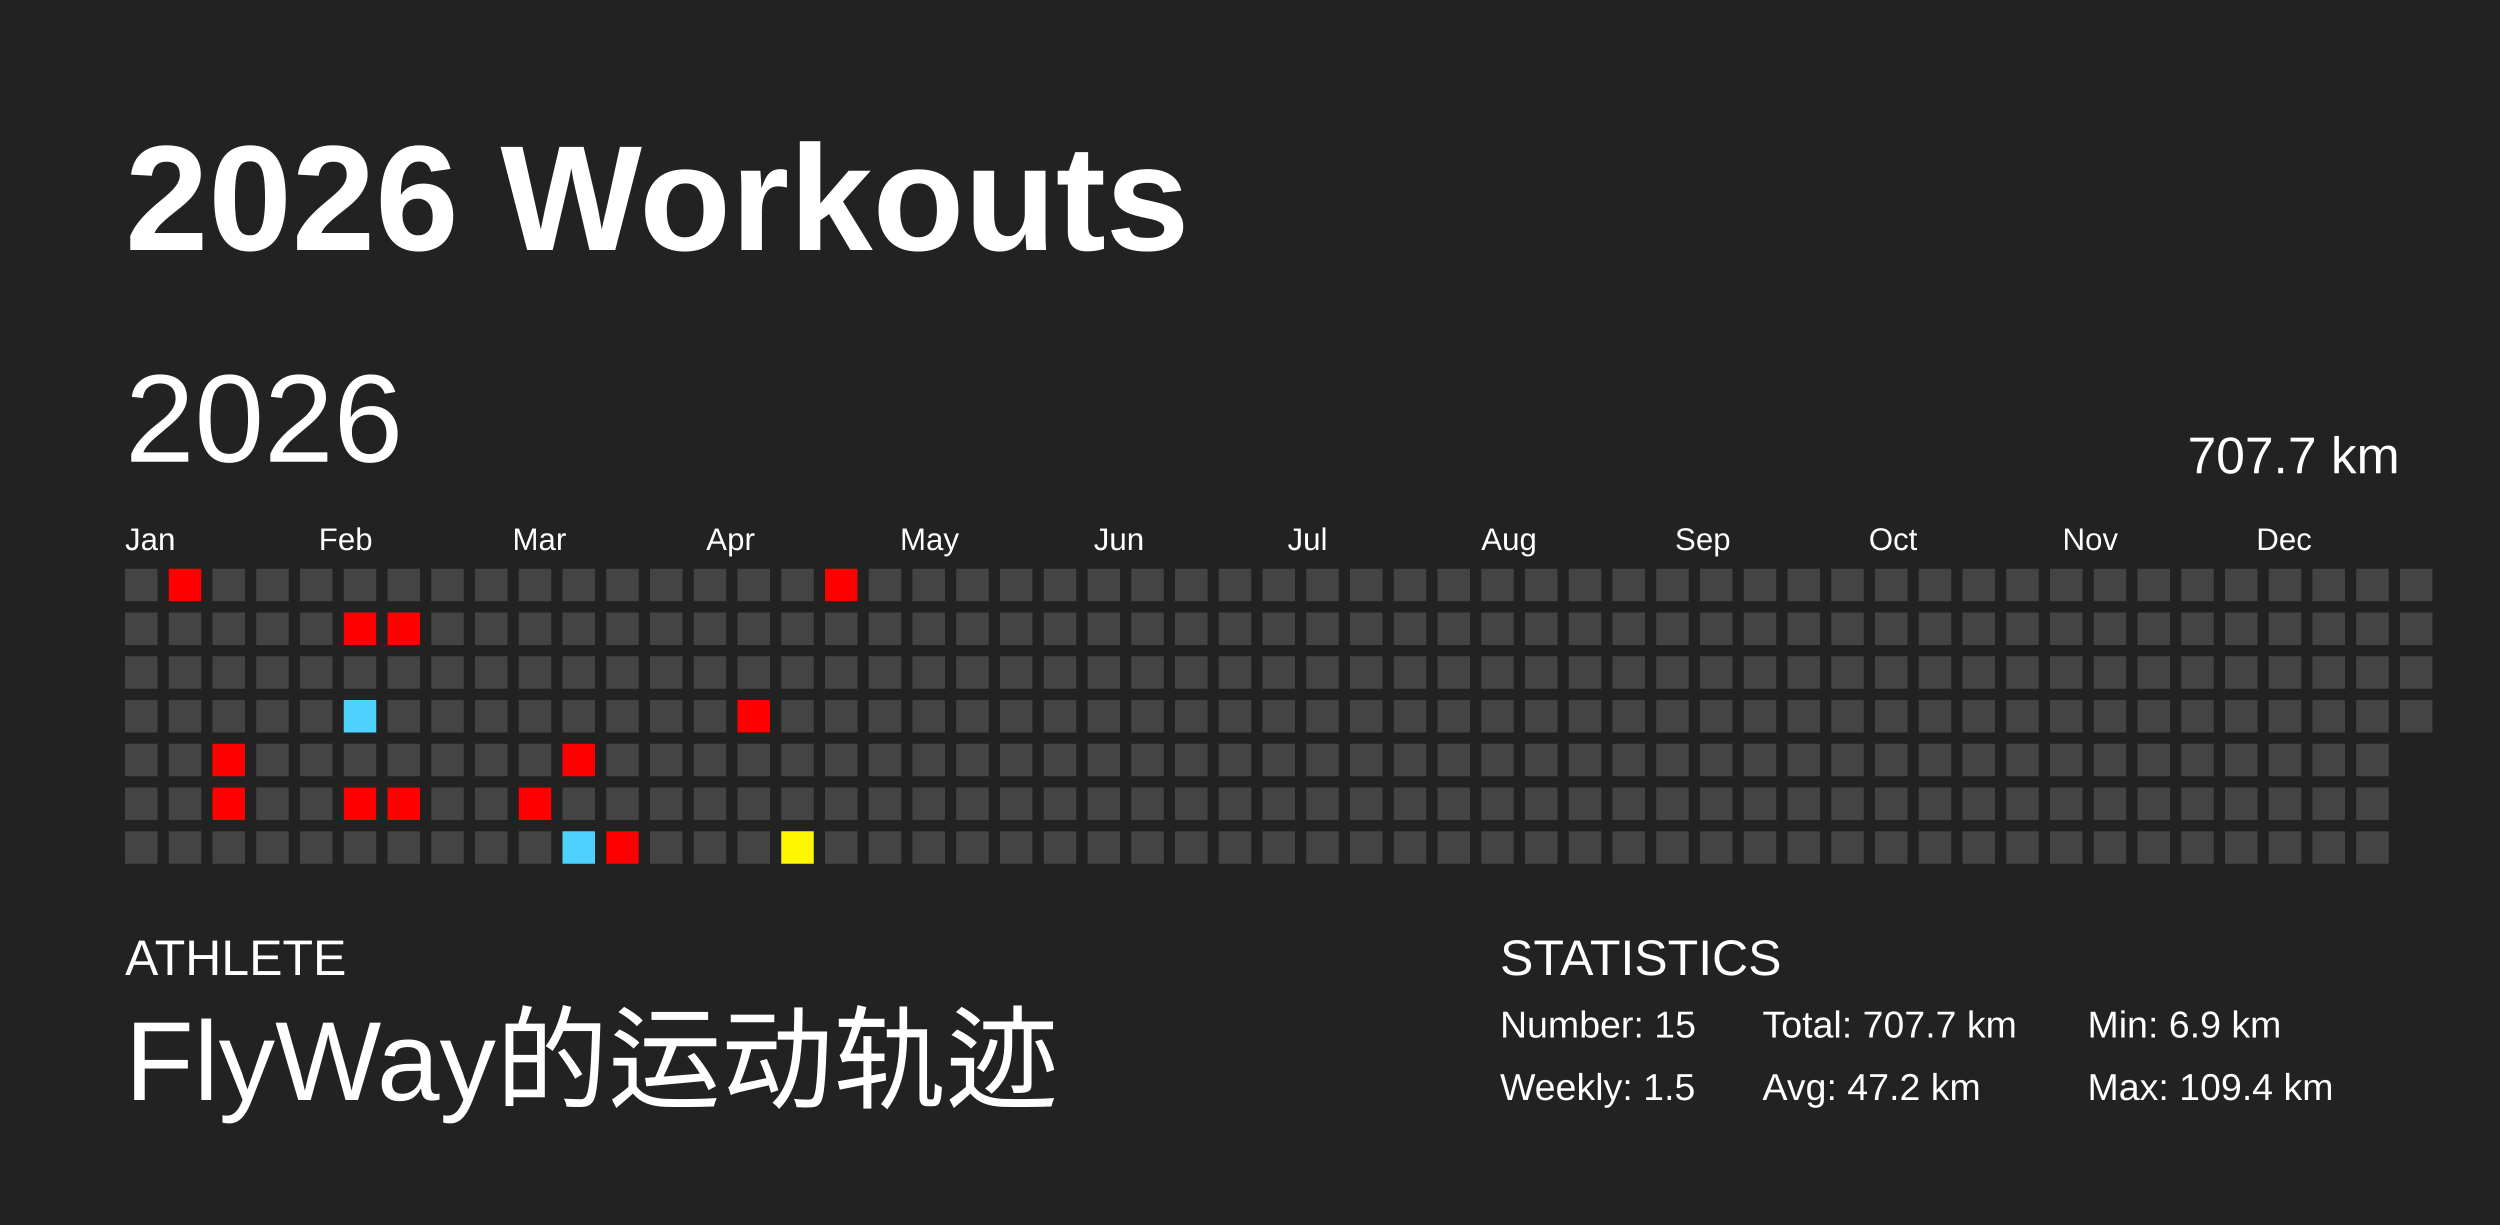
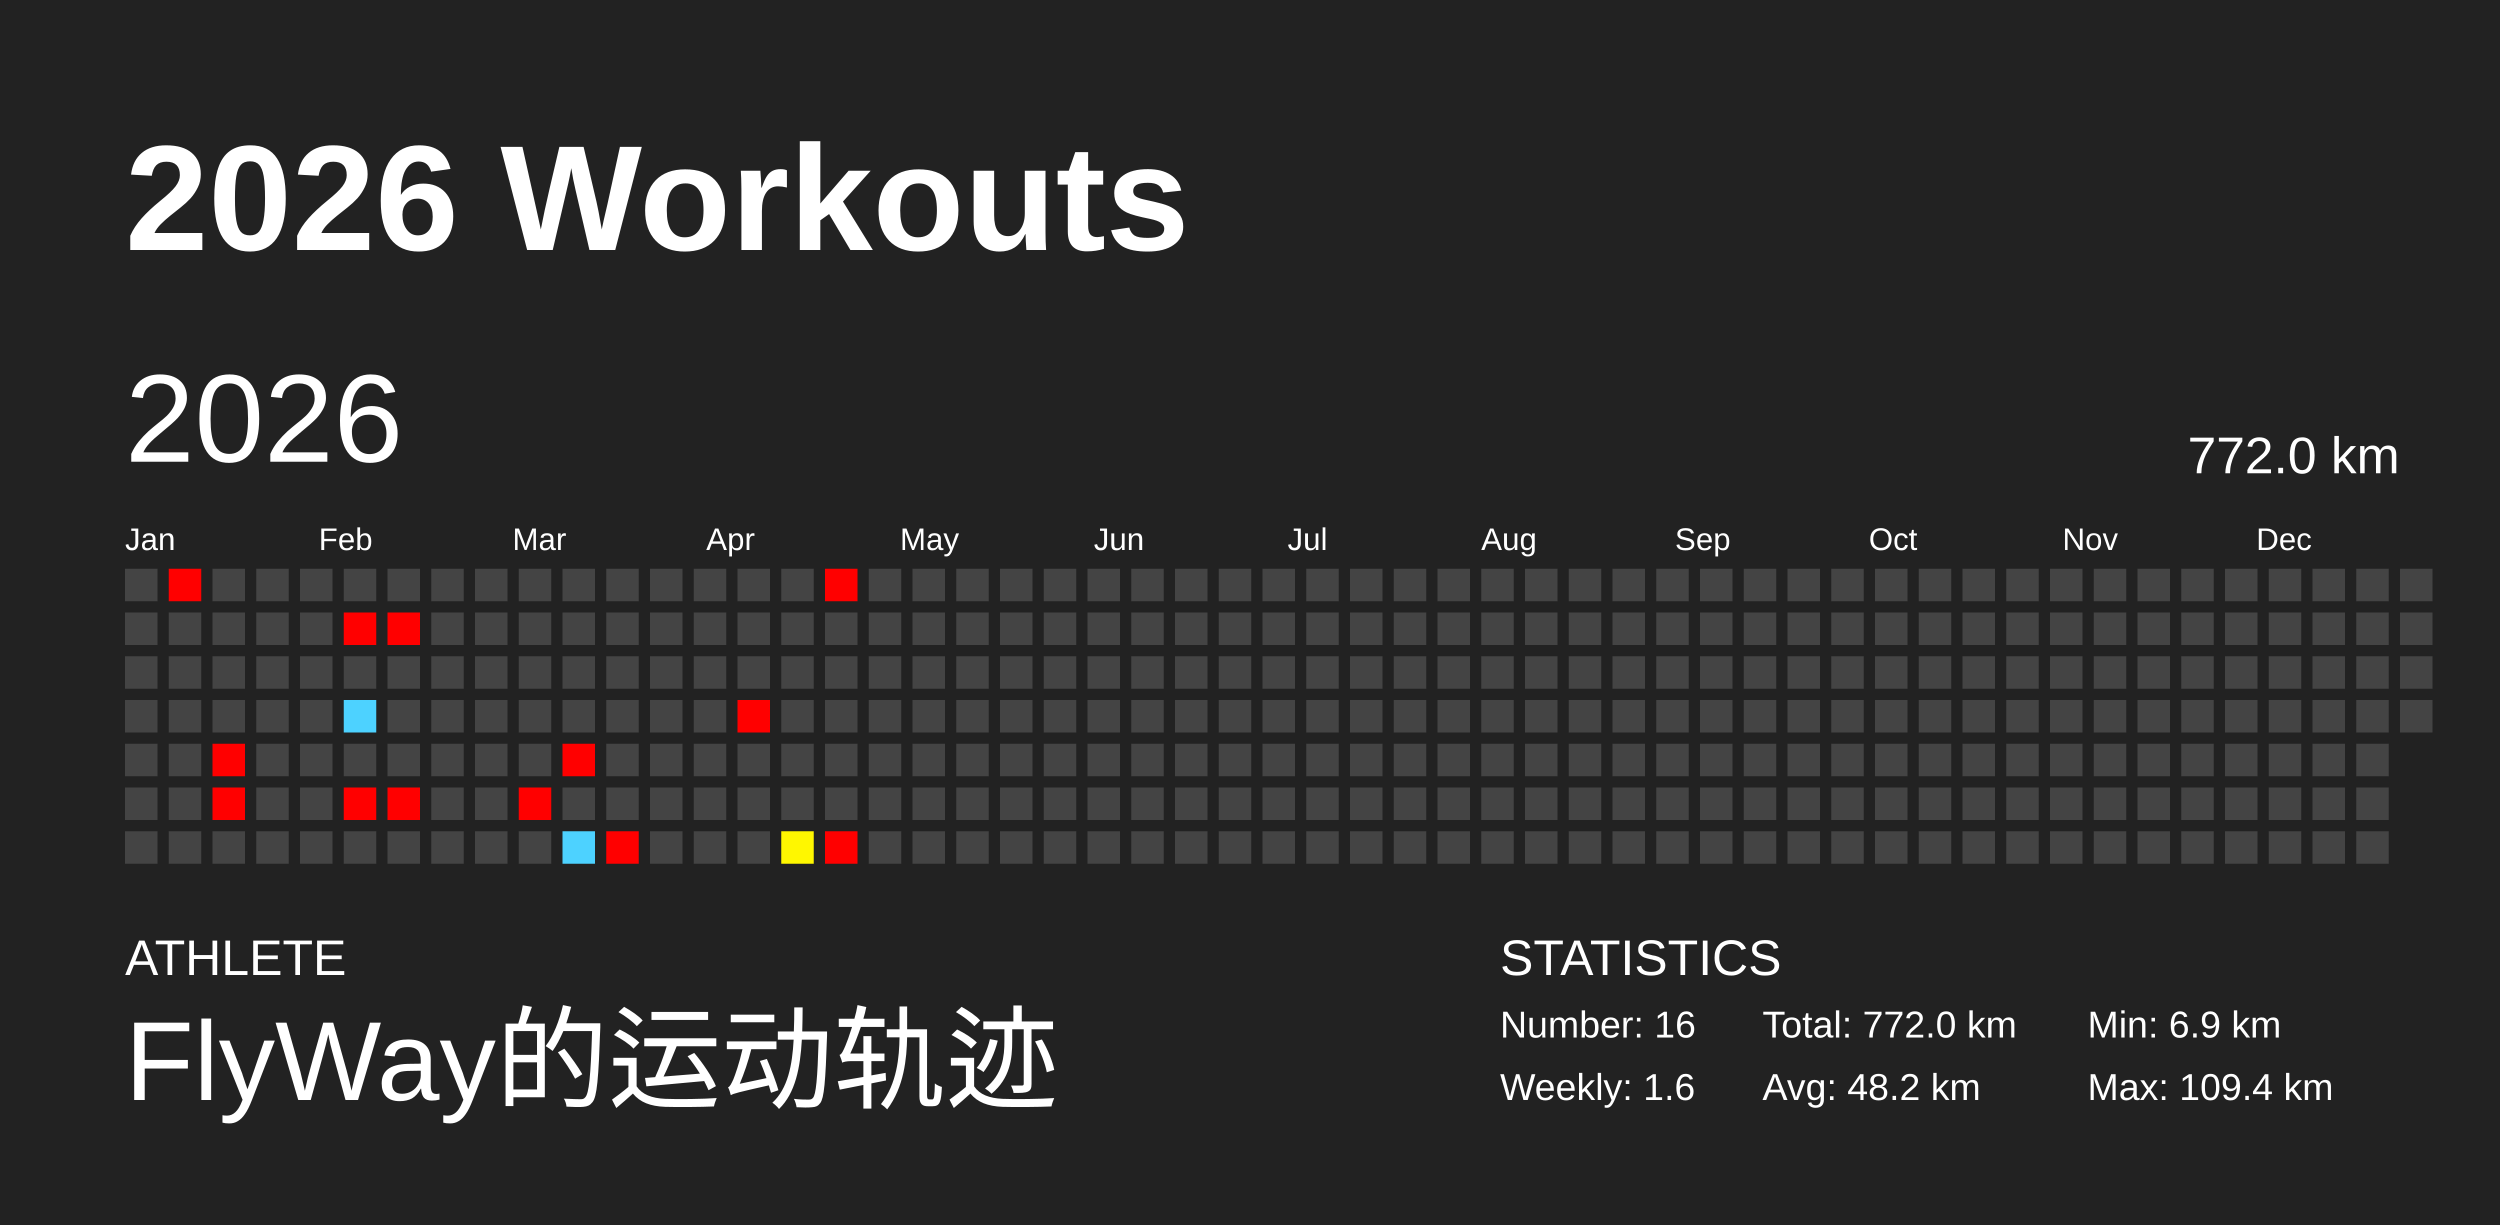
<svg xmlns="http://www.w3.org/2000/svg" baseProfile="full" height="98mm" version="1.1" viewBox="0,0,200,98" width="200mm">
  <defs />
  <rect fill="#222222" height="98" width="200" x="0" y="0" />
  <text fill="#FFFFFF" style="font-size:12px; font-family:Arial; font-weight:bold;" x="10" y="20">2026 Workouts</text>
  <text fill="#FFFFFF" style="font-size:4px; font-family:Arial" x="10" y="78">ATHLETE</text>
  <text fill="#FFFFFF" style="font-size:9px; font-family:Arial" x="10" y="88">FlyWay的运动轨迹</text>
  <text fill="#FFFFFF" style="font-size:4px; font-family:Arial" x="120" y="78">STATISTICS</text>
-   <text fill="#FFFFFF" style="font-size:3px; font-family:Arial" x="120" y="83">Number: 15</text>
-   <text fill="#FFFFFF" style="font-size:3px; font-family:Arial" x="120" y="88">Weekly: 1.5</text>
-   <text fill="#FFFFFF" style="font-size:3px; font-family:Arial" x="141" y="83">Total: 707.7 km</text>
-   <text fill="#FFFFFF" style="font-size:3px; font-family:Arial" x="141" y="88">Avg: 47.2 km</text>
+   <text fill="#FFFFFF" style="font-size:3px; font-family:Arial" x="120" y="83">Number: 16</text>
+   <text fill="#FFFFFF" style="font-size:3px; font-family:Arial" x="120" y="88">Weekly: 1.6</text>
+   <text fill="#FFFFFF" style="font-size:3px; font-family:Arial" x="141" y="83">Total: 772.0 km</text>
+   <text fill="#FFFFFF" style="font-size:3px; font-family:Arial" x="141" y="88">Avg: 48.2 km</text>
  <text fill="#FFFFFF" style="font-size:3px; font-family:Arial" x="167" y="83">Min: 6.9 km</text>
  <text fill="#FFFFFF" style="font-size:3px; font-family:Arial" x="167" y="88">Max: 109.4 km</text>
  <text dominant-baseline="hanging" fill="#FFFFFF" style="font-size:10.0px; font-family:Arial;" x="10" y="30">2026</text>
-   <text dominant-baseline="hanging" fill="#FFFFFF" style="font-size:4.125px; font-family:Arial;" x="175" y="35">707.7 km</text>
+   <text dominant-baseline="hanging" fill="#FFFFFF" style="font-size:4.125px; font-family:Arial;" x="175" y="35">772.0 km</text>
  <text fill="#FFFFFF" style="font-size:2.5px; font-family:Arial" x="10.0" y="44">Jan</text>
  <text fill="#FFFFFF" style="font-size:2.5px; font-family:Arial" x="25.5" y="44">Feb</text>
  <text fill="#FFFFFF" style="font-size:2.5px; font-family:Arial" x="41.0" y="44">Mar</text>
  <text fill="#FFFFFF" style="font-size:2.5px; font-family:Arial" x="56.5" y="44">Apr</text>
  <text fill="#FFFFFF" style="font-size:2.5px; font-family:Arial" x="72.0" y="44">May</text>
  <text fill="#FFFFFF" style="font-size:2.5px; font-family:Arial" x="87.5" y="44">Jun</text>
  <text fill="#FFFFFF" style="font-size:2.5px; font-family:Arial" x="103.0" y="44">Jul</text>
  <text fill="#FFFFFF" style="font-size:2.5px; font-family:Arial" x="118.5" y="44">Aug</text>
  <text fill="#FFFFFF" style="font-size:2.5px; font-family:Arial" x="134.0" y="44">Sep</text>
  <text fill="#FFFFFF" style="font-size:2.5px; font-family:Arial" x="149.5" y="44">Oct</text>
  <text fill="#FFFFFF" style="font-size:2.5px; font-family:Arial" x="165.0" y="44">Nov</text>
  <text fill="#FFFFFF" style="font-size:2.5px; font-family:Arial" x="180.5" y="44">Dec</text>
  <rect fill="#444444" height="2.6" width="2.6" x="10.0" y="45.5" />
  <rect fill="#444444" height="2.6" width="2.6" x="10.0" y="49.0" />
  <rect fill="#444444" height="2.6" width="2.6" x="10.0" y="52.5" />
  <rect fill="#444444" height="2.6" width="2.6" x="10.0" y="56.0" />
  <rect fill="#444444" height="2.6" width="2.6" x="10.0" y="59.5" />
  <rect fill="#444444" height="2.6" width="2.6" x="10.0" y="63.0" />
  <rect fill="#444444" height="2.6" width="2.6" x="10.0" y="66.5" />
  <rect fill="red" height="2.6" width="2.6" x="13.5" y="45.5" />
  <rect fill="#444444" height="2.6" width="2.6" x="13.5" y="49.0" />
  <rect fill="#444444" height="2.6" width="2.6" x="13.5" y="52.5" />
  <rect fill="#444444" height="2.6" width="2.6" x="13.5" y="56.0" />
  <rect fill="#444444" height="2.6" width="2.6" x="13.5" y="59.5" />
  <rect fill="#444444" height="2.6" width="2.6" x="13.5" y="63.0" />
  <rect fill="#444444" height="2.6" width="2.6" x="13.5" y="66.5" />
  <rect fill="#444444" height="2.6" width="2.6" x="17.0" y="45.5" />
  <rect fill="#444444" height="2.6" width="2.6" x="17.0" y="49.0" />
  <rect fill="#444444" height="2.6" width="2.6" x="17.0" y="52.5" />
  <rect fill="#444444" height="2.6" width="2.6" x="17.0" y="56.0" />
  <rect fill="red" height="2.6" width="2.6" x="17.0" y="59.5" />
  <rect fill="red" height="2.6" width="2.6" x="17.0" y="63.0" />
  <rect fill="#444444" height="2.6" width="2.6" x="17.0" y="66.5" />
  <rect fill="#444444" height="2.6" width="2.6" x="20.5" y="45.5" />
  <rect fill="#444444" height="2.6" width="2.6" x="20.5" y="49.0" />
  <rect fill="#444444" height="2.6" width="2.6" x="20.5" y="52.5" />
  <rect fill="#444444" height="2.6" width="2.6" x="20.5" y="56.0" />
  <rect fill="#444444" height="2.6" width="2.6" x="20.5" y="59.5" />
  <rect fill="#444444" height="2.6" width="2.6" x="20.5" y="63.0" />
  <rect fill="#444444" height="2.6" width="2.6" x="20.5" y="66.5" />
  <rect fill="#444444" height="2.6" width="2.6" x="24.0" y="45.5" />
  <rect fill="#444444" height="2.6" width="2.6" x="24.0" y="49.0" />
  <rect fill="#444444" height="2.6" width="2.6" x="24.0" y="52.5" />
  <rect fill="#444444" height="2.6" width="2.6" x="24.0" y="56.0" />
  <rect fill="#444444" height="2.6" width="2.6" x="24.0" y="59.5" />
  <rect fill="#444444" height="2.6" width="2.6" x="24.0" y="63.0" />
  <rect fill="#444444" height="2.6" width="2.6" x="24.0" y="66.5" />
  <rect fill="#444444" height="2.6" width="2.6" x="27.5" y="45.5" />
  <rect fill="red" height="2.6" width="2.6" x="27.5" y="49.0" />
  <rect fill="#444444" height="2.6" width="2.6" x="27.5" y="52.5" />
  <rect fill="#4dd2ff" height="2.6" width="2.6" x="27.5" y="56.0" />
  <rect fill="#444444" height="2.6" width="2.6" x="27.5" y="59.5" />
  <rect fill="red" height="2.6" width="2.6" x="27.5" y="63.0" />
  <rect fill="#444444" height="2.6" width="2.6" x="27.5" y="66.5" />
  <rect fill="#444444" height="2.6" width="2.6" x="31.0" y="45.5" />
  <rect fill="red" height="2.6" width="2.6" x="31.0" y="49.0" />
  <rect fill="#444444" height="2.6" width="2.6" x="31.0" y="52.5" />
  <rect fill="#444444" height="2.6" width="2.6" x="31.0" y="56.0" />
  <rect fill="#444444" height="2.6" width="2.6" x="31.0" y="59.5" />
  <rect fill="red" height="2.6" width="2.6" x="31.0" y="63.0" />
  <rect fill="#444444" height="2.6" width="2.6" x="31.0" y="66.5" />
  <rect fill="#444444" height="2.6" width="2.6" x="34.5" y="45.5" />
  <rect fill="#444444" height="2.6" width="2.6" x="34.5" y="49.0" />
  <rect fill="#444444" height="2.6" width="2.6" x="34.5" y="52.5" />
  <rect fill="#444444" height="2.6" width="2.6" x="34.5" y="56.0" />
  <rect fill="#444444" height="2.6" width="2.6" x="34.5" y="59.5" />
  <rect fill="#444444" height="2.6" width="2.6" x="34.5" y="63.0" />
  <rect fill="#444444" height="2.6" width="2.6" x="34.5" y="66.5" />
  <rect fill="#444444" height="2.6" width="2.6" x="38.0" y="45.5" />
  <rect fill="#444444" height="2.6" width="2.6" x="38.0" y="49.0" />
  <rect fill="#444444" height="2.6" width="2.6" x="38.0" y="52.5" />
  <rect fill="#444444" height="2.6" width="2.6" x="38.0" y="56.0" />
  <rect fill="#444444" height="2.6" width="2.6" x="38.0" y="59.5" />
  <rect fill="#444444" height="2.6" width="2.6" x="38.0" y="63.0" />
  <rect fill="#444444" height="2.6" width="2.6" x="38.0" y="66.5" />
  <rect fill="#444444" height="2.6" width="2.6" x="41.5" y="45.5" />
  <rect fill="#444444" height="2.6" width="2.6" x="41.5" y="49.0" />
  <rect fill="#444444" height="2.6" width="2.6" x="41.5" y="52.5" />
  <rect fill="#444444" height="2.6" width="2.6" x="41.5" y="56.0" />
  <rect fill="#444444" height="2.6" width="2.6" x="41.5" y="59.5" />
  <rect fill="red" height="2.6" width="2.6" x="41.5" y="63.0" />
  <rect fill="#444444" height="2.6" width="2.6" x="41.5" y="66.5" />
  <rect fill="#444444" height="2.6" width="2.6" x="45.0" y="45.5" />
  <rect fill="#444444" height="2.6" width="2.6" x="45.0" y="49.0" />
  <rect fill="#444444" height="2.6" width="2.6" x="45.0" y="52.5" />
  <rect fill="#444444" height="2.6" width="2.6" x="45.0" y="56.0" />
  <rect fill="red" height="2.6" width="2.6" x="45.0" y="59.5" />
  <rect fill="#444444" height="2.6" width="2.6" x="45.0" y="63.0" />
  <rect fill="#4dd2ff" height="2.6" width="2.6" x="45.0" y="66.5" />
  <rect fill="#444444" height="2.6" width="2.6" x="48.5" y="45.5" />
  <rect fill="#444444" height="2.6" width="2.6" x="48.5" y="49.0" />
  <rect fill="#444444" height="2.6" width="2.6" x="48.5" y="52.5" />
  <rect fill="#444444" height="2.6" width="2.6" x="48.5" y="56.0" />
  <rect fill="#444444" height="2.6" width="2.6" x="48.5" y="59.5" />
  <rect fill="#444444" height="2.6" width="2.6" x="48.5" y="63.0" />
  <rect fill="red" height="2.6" width="2.6" x="48.5" y="66.5" />
  <rect fill="#444444" height="2.6" width="2.6" x="52.0" y="45.5" />
  <rect fill="#444444" height="2.6" width="2.6" x="52.0" y="49.0" />
  <rect fill="#444444" height="2.6" width="2.6" x="52.0" y="52.5" />
  <rect fill="#444444" height="2.6" width="2.6" x="52.0" y="56.0" />
  <rect fill="#444444" height="2.6" width="2.6" x="52.0" y="59.5" />
  <rect fill="#444444" height="2.6" width="2.6" x="52.0" y="63.0" />
  <rect fill="#444444" height="2.6" width="2.6" x="52.0" y="66.5" />
  <rect fill="#444444" height="2.6" width="2.6" x="55.5" y="45.5" />
  <rect fill="#444444" height="2.6" width="2.6" x="55.5" y="49.0" />
  <rect fill="#444444" height="2.6" width="2.6" x="55.5" y="52.5" />
  <rect fill="#444444" height="2.6" width="2.6" x="55.5" y="56.0" />
  <rect fill="#444444" height="2.6" width="2.6" x="55.5" y="59.5" />
  <rect fill="#444444" height="2.6" width="2.6" x="55.5" y="63.0" />
  <rect fill="#444444" height="2.6" width="2.6" x="55.5" y="66.5" />
  <rect fill="#444444" height="2.6" width="2.6" x="59.0" y="45.5" />
  <rect fill="#444444" height="2.6" width="2.6" x="59.0" y="49.0" />
  <rect fill="#444444" height="2.6" width="2.6" x="59.0" y="52.5" />
  <rect fill="red" height="2.6" width="2.6" x="59.0" y="56.0" />
  <rect fill="#444444" height="2.6" width="2.6" x="59.0" y="59.5" />
  <rect fill="#444444" height="2.6" width="2.6" x="59.0" y="63.0" />
  <rect fill="#444444" height="2.6" width="2.6" x="59.0" y="66.5" />
  <rect fill="#444444" height="2.6" width="2.6" x="62.5" y="45.5" />
  <rect fill="#444444" height="2.6" width="2.6" x="62.5" y="49.0" />
  <rect fill="#444444" height="2.6" width="2.6" x="62.5" y="52.5" />
  <rect fill="#444444" height="2.6" width="2.6" x="62.5" y="56.0" />
  <rect fill="#444444" height="2.6" width="2.6" x="62.5" y="59.5" />
  <rect fill="#444444" height="2.6" width="2.6" x="62.5" y="63.0" />
  <rect fill="#fff700" height="2.6" width="2.6" x="62.5" y="66.5" />
  <rect fill="red" height="2.6" width="2.6" x="66.0" y="45.5" />
  <rect fill="#444444" height="2.6" width="2.6" x="66.0" y="49.0" />
  <rect fill="#444444" height="2.6" width="2.6" x="66.0" y="52.5" />
  <rect fill="#444444" height="2.6" width="2.6" x="66.0" y="56.0" />
  <rect fill="#444444" height="2.6" width="2.6" x="66.0" y="59.5" />
  <rect fill="#444444" height="2.6" width="2.6" x="66.0" y="63.0" />
-   <rect fill="#444444" height="2.6" width="2.6" x="66.0" y="66.5" />
+   <rect fill="red" height="2.6" width="2.6" x="66.0" y="66.5" />
  <rect fill="#444444" height="2.6" width="2.6" x="69.5" y="45.5" />
  <rect fill="#444444" height="2.6" width="2.6" x="69.5" y="49.0" />
  <rect fill="#444444" height="2.6" width="2.6" x="69.5" y="52.5" />
  <rect fill="#444444" height="2.6" width="2.6" x="69.5" y="56.0" />
  <rect fill="#444444" height="2.6" width="2.6" x="69.5" y="59.5" />
  <rect fill="#444444" height="2.6" width="2.6" x="69.5" y="63.0" />
  <rect fill="#444444" height="2.6" width="2.6" x="69.5" y="66.5" />
  <rect fill="#444444" height="2.6" width="2.6" x="73.0" y="45.5" />
  <rect fill="#444444" height="2.6" width="2.6" x="73.0" y="49.0" />
  <rect fill="#444444" height="2.6" width="2.6" x="73.0" y="52.5" />
  <rect fill="#444444" height="2.6" width="2.6" x="73.0" y="56.0" />
  <rect fill="#444444" height="2.6" width="2.6" x="73.0" y="59.5" />
  <rect fill="#444444" height="2.6" width="2.6" x="73.0" y="63.0" />
  <rect fill="#444444" height="2.6" width="2.6" x="73.0" y="66.5" />
  <rect fill="#444444" height="2.6" width="2.6" x="76.5" y="45.5" />
  <rect fill="#444444" height="2.6" width="2.6" x="76.5" y="49.0" />
  <rect fill="#444444" height="2.6" width="2.6" x="76.5" y="52.5" />
  <rect fill="#444444" height="2.6" width="2.6" x="76.5" y="56.0" />
  <rect fill="#444444" height="2.6" width="2.6" x="76.5" y="59.5" />
  <rect fill="#444444" height="2.6" width="2.6" x="76.5" y="63.0" />
  <rect fill="#444444" height="2.6" width="2.6" x="76.5" y="66.5" />
  <rect fill="#444444" height="2.6" width="2.6" x="80.0" y="45.5" />
  <rect fill="#444444" height="2.6" width="2.6" x="80.0" y="49.0" />
  <rect fill="#444444" height="2.6" width="2.6" x="80.0" y="52.5" />
  <rect fill="#444444" height="2.6" width="2.6" x="80.0" y="56.0" />
  <rect fill="#444444" height="2.6" width="2.6" x="80.0" y="59.5" />
  <rect fill="#444444" height="2.6" width="2.6" x="80.0" y="63.0" />
  <rect fill="#444444" height="2.6" width="2.6" x="80.0" y="66.5" />
  <rect fill="#444444" height="2.6" width="2.6" x="83.5" y="45.5" />
  <rect fill="#444444" height="2.6" width="2.6" x="83.5" y="49.0" />
  <rect fill="#444444" height="2.6" width="2.6" x="83.5" y="52.5" />
  <rect fill="#444444" height="2.6" width="2.6" x="83.5" y="56.0" />
  <rect fill="#444444" height="2.6" width="2.6" x="83.5" y="59.5" />
  <rect fill="#444444" height="2.6" width="2.6" x="83.5" y="63.0" />
  <rect fill="#444444" height="2.6" width="2.6" x="83.5" y="66.5" />
  <rect fill="#444444" height="2.6" width="2.6" x="87.0" y="45.5" />
  <rect fill="#444444" height="2.6" width="2.6" x="87.0" y="49.0" />
  <rect fill="#444444" height="2.6" width="2.6" x="87.0" y="52.5" />
  <rect fill="#444444" height="2.6" width="2.6" x="87.0" y="56.0" />
  <rect fill="#444444" height="2.6" width="2.6" x="87.0" y="59.5" />
  <rect fill="#444444" height="2.6" width="2.6" x="87.0" y="63.0" />
  <rect fill="#444444" height="2.6" width="2.6" x="87.0" y="66.5" />
  <rect fill="#444444" height="2.6" width="2.6" x="90.5" y="45.5" />
  <rect fill="#444444" height="2.6" width="2.6" x="90.5" y="49.0" />
  <rect fill="#444444" height="2.6" width="2.6" x="90.5" y="52.5" />
  <rect fill="#444444" height="2.6" width="2.6" x="90.5" y="56.0" />
  <rect fill="#444444" height="2.6" width="2.6" x="90.5" y="59.5" />
  <rect fill="#444444" height="2.6" width="2.6" x="90.5" y="63.0" />
  <rect fill="#444444" height="2.6" width="2.6" x="90.5" y="66.5" />
  <rect fill="#444444" height="2.6" width="2.6" x="94.0" y="45.5" />
  <rect fill="#444444" height="2.6" width="2.6" x="94.0" y="49.0" />
  <rect fill="#444444" height="2.6" width="2.6" x="94.0" y="52.5" />
  <rect fill="#444444" height="2.6" width="2.6" x="94.0" y="56.0" />
  <rect fill="#444444" height="2.6" width="2.6" x="94.0" y="59.5" />
  <rect fill="#444444" height="2.6" width="2.6" x="94.0" y="63.0" />
  <rect fill="#444444" height="2.6" width="2.6" x="94.0" y="66.5" />
  <rect fill="#444444" height="2.6" width="2.6" x="97.5" y="45.5" />
  <rect fill="#444444" height="2.6" width="2.6" x="97.5" y="49.0" />
  <rect fill="#444444" height="2.6" width="2.6" x="97.5" y="52.5" />
  <rect fill="#444444" height="2.6" width="2.6" x="97.5" y="56.0" />
  <rect fill="#444444" height="2.6" width="2.6" x="97.5" y="59.5" />
  <rect fill="#444444" height="2.6" width="2.6" x="97.5" y="63.0" />
  <rect fill="#444444" height="2.6" width="2.6" x="97.5" y="66.5" />
  <rect fill="#444444" height="2.6" width="2.6" x="101.0" y="45.5" />
  <rect fill="#444444" height="2.6" width="2.6" x="101.0" y="49.0" />
  <rect fill="#444444" height="2.6" width="2.6" x="101.0" y="52.5" />
  <rect fill="#444444" height="2.6" width="2.6" x="101.0" y="56.0" />
  <rect fill="#444444" height="2.6" width="2.6" x="101.0" y="59.5" />
  <rect fill="#444444" height="2.6" width="2.6" x="101.0" y="63.0" />
  <rect fill="#444444" height="2.6" width="2.6" x="101.0" y="66.5" />
  <rect fill="#444444" height="2.6" width="2.6" x="104.5" y="45.5" />
  <rect fill="#444444" height="2.6" width="2.6" x="104.5" y="49.0" />
  <rect fill="#444444" height="2.6" width="2.6" x="104.5" y="52.5" />
  <rect fill="#444444" height="2.6" width="2.6" x="104.5" y="56.0" />
  <rect fill="#444444" height="2.6" width="2.6" x="104.5" y="59.5" />
  <rect fill="#444444" height="2.6" width="2.6" x="104.5" y="63.0" />
  <rect fill="#444444" height="2.6" width="2.6" x="104.5" y="66.5" />
  <rect fill="#444444" height="2.6" width="2.6" x="108.0" y="45.5" />
  <rect fill="#444444" height="2.6" width="2.6" x="108.0" y="49.0" />
  <rect fill="#444444" height="2.6" width="2.6" x="108.0" y="52.5" />
  <rect fill="#444444" height="2.6" width="2.6" x="108.0" y="56.0" />
  <rect fill="#444444" height="2.6" width="2.6" x="108.0" y="59.5" />
  <rect fill="#444444" height="2.6" width="2.6" x="108.0" y="63.0" />
  <rect fill="#444444" height="2.6" width="2.6" x="108.0" y="66.5" />
  <rect fill="#444444" height="2.6" width="2.6" x="111.5" y="45.5" />
  <rect fill="#444444" height="2.6" width="2.6" x="111.5" y="49.0" />
  <rect fill="#444444" height="2.6" width="2.6" x="111.5" y="52.5" />
  <rect fill="#444444" height="2.6" width="2.6" x="111.5" y="56.0" />
  <rect fill="#444444" height="2.6" width="2.6" x="111.5" y="59.5" />
  <rect fill="#444444" height="2.6" width="2.6" x="111.5" y="63.0" />
  <rect fill="#444444" height="2.6" width="2.6" x="111.5" y="66.5" />
  <rect fill="#444444" height="2.6" width="2.6" x="115.0" y="45.5" />
  <rect fill="#444444" height="2.6" width="2.6" x="115.0" y="49.0" />
  <rect fill="#444444" height="2.6" width="2.6" x="115.0" y="52.5" />
  <rect fill="#444444" height="2.6" width="2.6" x="115.0" y="56.0" />
  <rect fill="#444444" height="2.6" width="2.6" x="115.0" y="59.5" />
  <rect fill="#444444" height="2.6" width="2.6" x="115.0" y="63.0" />
  <rect fill="#444444" height="2.6" width="2.6" x="115.0" y="66.5" />
  <rect fill="#444444" height="2.6" width="2.6" x="118.5" y="45.5" />
  <rect fill="#444444" height="2.6" width="2.6" x="118.5" y="49.0" />
  <rect fill="#444444" height="2.6" width="2.6" x="118.5" y="52.5" />
  <rect fill="#444444" height="2.6" width="2.6" x="118.5" y="56.0" />
  <rect fill="#444444" height="2.6" width="2.6" x="118.5" y="59.5" />
  <rect fill="#444444" height="2.6" width="2.6" x="118.5" y="63.0" />
  <rect fill="#444444" height="2.6" width="2.6" x="118.5" y="66.5" />
  <rect fill="#444444" height="2.6" width="2.6" x="122.0" y="45.5" />
  <rect fill="#444444" height="2.6" width="2.6" x="122.0" y="49.0" />
  <rect fill="#444444" height="2.6" width="2.6" x="122.0" y="52.5" />
  <rect fill="#444444" height="2.6" width="2.6" x="122.0" y="56.0" />
  <rect fill="#444444" height="2.6" width="2.6" x="122.0" y="59.5" />
  <rect fill="#444444" height="2.6" width="2.6" x="122.0" y="63.0" />
  <rect fill="#444444" height="2.6" width="2.6" x="122.0" y="66.5" />
  <rect fill="#444444" height="2.6" width="2.6" x="125.5" y="45.5" />
  <rect fill="#444444" height="2.6" width="2.6" x="125.5" y="49.0" />
  <rect fill="#444444" height="2.6" width="2.6" x="125.5" y="52.5" />
  <rect fill="#444444" height="2.6" width="2.6" x="125.5" y="56.0" />
  <rect fill="#444444" height="2.6" width="2.6" x="125.5" y="59.5" />
  <rect fill="#444444" height="2.6" width="2.6" x="125.5" y="63.0" />
  <rect fill="#444444" height="2.6" width="2.6" x="125.5" y="66.5" />
  <rect fill="#444444" height="2.6" width="2.6" x="129.0" y="45.5" />
  <rect fill="#444444" height="2.6" width="2.6" x="129.0" y="49.0" />
  <rect fill="#444444" height="2.6" width="2.6" x="129.0" y="52.5" />
  <rect fill="#444444" height="2.6" width="2.6" x="129.0" y="56.0" />
  <rect fill="#444444" height="2.6" width="2.6" x="129.0" y="59.5" />
  <rect fill="#444444" height="2.6" width="2.6" x="129.0" y="63.0" />
  <rect fill="#444444" height="2.6" width="2.6" x="129.0" y="66.5" />
  <rect fill="#444444" height="2.6" width="2.6" x="132.5" y="45.5" />
  <rect fill="#444444" height="2.6" width="2.6" x="132.5" y="49.0" />
  <rect fill="#444444" height="2.6" width="2.6" x="132.5" y="52.5" />
  <rect fill="#444444" height="2.6" width="2.6" x="132.5" y="56.0" />
  <rect fill="#444444" height="2.6" width="2.6" x="132.5" y="59.5" />
  <rect fill="#444444" height="2.6" width="2.6" x="132.5" y="63.0" />
  <rect fill="#444444" height="2.6" width="2.6" x="132.5" y="66.5" />
  <rect fill="#444444" height="2.6" width="2.6" x="136.0" y="45.5" />
  <rect fill="#444444" height="2.6" width="2.6" x="136.0" y="49.0" />
  <rect fill="#444444" height="2.6" width="2.6" x="136.0" y="52.5" />
  <rect fill="#444444" height="2.6" width="2.6" x="136.0" y="56.0" />
  <rect fill="#444444" height="2.6" width="2.6" x="136.0" y="59.5" />
  <rect fill="#444444" height="2.6" width="2.6" x="136.0" y="63.0" />
  <rect fill="#444444" height="2.6" width="2.6" x="136.0" y="66.5" />
  <rect fill="#444444" height="2.6" width="2.6" x="139.5" y="45.5" />
  <rect fill="#444444" height="2.6" width="2.6" x="139.5" y="49.0" />
  <rect fill="#444444" height="2.6" width="2.6" x="139.5" y="52.5" />
  <rect fill="#444444" height="2.6" width="2.6" x="139.5" y="56.0" />
  <rect fill="#444444" height="2.6" width="2.6" x="139.5" y="59.5" />
  <rect fill="#444444" height="2.6" width="2.6" x="139.5" y="63.0" />
  <rect fill="#444444" height="2.6" width="2.6" x="139.5" y="66.5" />
  <rect fill="#444444" height="2.6" width="2.6" x="143.0" y="45.5" />
  <rect fill="#444444" height="2.6" width="2.6" x="143.0" y="49.0" />
  <rect fill="#444444" height="2.6" width="2.6" x="143.0" y="52.5" />
  <rect fill="#444444" height="2.6" width="2.6" x="143.0" y="56.0" />
  <rect fill="#444444" height="2.6" width="2.6" x="143.0" y="59.5" />
  <rect fill="#444444" height="2.6" width="2.6" x="143.0" y="63.0" />
  <rect fill="#444444" height="2.6" width="2.6" x="143.0" y="66.5" />
  <rect fill="#444444" height="2.6" width="2.6" x="146.5" y="45.5" />
  <rect fill="#444444" height="2.6" width="2.6" x="146.5" y="49.0" />
  <rect fill="#444444" height="2.6" width="2.6" x="146.5" y="52.5" />
  <rect fill="#444444" height="2.6" width="2.6" x="146.5" y="56.0" />
  <rect fill="#444444" height="2.6" width="2.6" x="146.5" y="59.5" />
  <rect fill="#444444" height="2.6" width="2.6" x="146.5" y="63.0" />
  <rect fill="#444444" height="2.6" width="2.6" x="146.5" y="66.5" />
  <rect fill="#444444" height="2.6" width="2.6" x="150.0" y="45.5" />
  <rect fill="#444444" height="2.6" width="2.6" x="150.0" y="49.0" />
  <rect fill="#444444" height="2.6" width="2.6" x="150.0" y="52.5" />
  <rect fill="#444444" height="2.6" width="2.6" x="150.0" y="56.0" />
  <rect fill="#444444" height="2.6" width="2.6" x="150.0" y="59.5" />
  <rect fill="#444444" height="2.6" width="2.6" x="150.0" y="63.0" />
  <rect fill="#444444" height="2.6" width="2.6" x="150.0" y="66.5" />
  <rect fill="#444444" height="2.6" width="2.6" x="153.5" y="45.5" />
  <rect fill="#444444" height="2.6" width="2.6" x="153.5" y="49.0" />
  <rect fill="#444444" height="2.6" width="2.6" x="153.5" y="52.5" />
  <rect fill="#444444" height="2.6" width="2.6" x="153.5" y="56.0" />
  <rect fill="#444444" height="2.6" width="2.6" x="153.5" y="59.5" />
  <rect fill="#444444" height="2.6" width="2.6" x="153.5" y="63.0" />
  <rect fill="#444444" height="2.6" width="2.6" x="153.5" y="66.5" />
  <rect fill="#444444" height="2.6" width="2.6" x="157.0" y="45.5" />
  <rect fill="#444444" height="2.6" width="2.6" x="157.0" y="49.0" />
  <rect fill="#444444" height="2.6" width="2.6" x="157.0" y="52.5" />
  <rect fill="#444444" height="2.6" width="2.6" x="157.0" y="56.0" />
  <rect fill="#444444" height="2.6" width="2.6" x="157.0" y="59.5" />
  <rect fill="#444444" height="2.6" width="2.6" x="157.0" y="63.0" />
  <rect fill="#444444" height="2.6" width="2.6" x="157.0" y="66.5" />
  <rect fill="#444444" height="2.6" width="2.6" x="160.5" y="45.5" />
  <rect fill="#444444" height="2.6" width="2.6" x="160.5" y="49.0" />
  <rect fill="#444444" height="2.6" width="2.6" x="160.5" y="52.5" />
  <rect fill="#444444" height="2.6" width="2.6" x="160.5" y="56.0" />
  <rect fill="#444444" height="2.6" width="2.6" x="160.5" y="59.5" />
  <rect fill="#444444" height="2.6" width="2.6" x="160.5" y="63.0" />
  <rect fill="#444444" height="2.6" width="2.6" x="160.5" y="66.5" />
  <rect fill="#444444" height="2.6" width="2.6" x="164.0" y="45.5" />
  <rect fill="#444444" height="2.6" width="2.6" x="164.0" y="49.0" />
  <rect fill="#444444" height="2.6" width="2.6" x="164.0" y="52.5" />
  <rect fill="#444444" height="2.6" width="2.6" x="164.0" y="56.0" />
  <rect fill="#444444" height="2.6" width="2.6" x="164.0" y="59.5" />
  <rect fill="#444444" height="2.6" width="2.6" x="164.0" y="63.0" />
  <rect fill="#444444" height="2.6" width="2.6" x="164.0" y="66.5" />
  <rect fill="#444444" height="2.6" width="2.6" x="167.5" y="45.5" />
  <rect fill="#444444" height="2.6" width="2.6" x="167.5" y="49.0" />
  <rect fill="#444444" height="2.6" width="2.6" x="167.5" y="52.5" />
  <rect fill="#444444" height="2.6" width="2.6" x="167.5" y="56.0" />
  <rect fill="#444444" height="2.6" width="2.6" x="167.5" y="59.5" />
  <rect fill="#444444" height="2.6" width="2.6" x="167.5" y="63.0" />
  <rect fill="#444444" height="2.6" width="2.6" x="167.5" y="66.5" />
  <rect fill="#444444" height="2.6" width="2.6" x="171.0" y="45.5" />
  <rect fill="#444444" height="2.6" width="2.6" x="171.0" y="49.0" />
  <rect fill="#444444" height="2.6" width="2.6" x="171.0" y="52.5" />
  <rect fill="#444444" height="2.6" width="2.6" x="171.0" y="56.0" />
  <rect fill="#444444" height="2.6" width="2.6" x="171.0" y="59.5" />
  <rect fill="#444444" height="2.6" width="2.6" x="171.0" y="63.0" />
  <rect fill="#444444" height="2.6" width="2.6" x="171.0" y="66.5" />
  <rect fill="#444444" height="2.6" width="2.6" x="174.5" y="45.5" />
  <rect fill="#444444" height="2.6" width="2.6" x="174.5" y="49.0" />
  <rect fill="#444444" height="2.6" width="2.6" x="174.5" y="52.5" />
  <rect fill="#444444" height="2.6" width="2.6" x="174.5" y="56.0" />
  <rect fill="#444444" height="2.6" width="2.6" x="174.5" y="59.5" />
  <rect fill="#444444" height="2.6" width="2.6" x="174.5" y="63.0" />
  <rect fill="#444444" height="2.6" width="2.6" x="174.5" y="66.5" />
  <rect fill="#444444" height="2.6" width="2.6" x="178.0" y="45.5" />
  <rect fill="#444444" height="2.6" width="2.6" x="178.0" y="49.0" />
  <rect fill="#444444" height="2.6" width="2.6" x="178.0" y="52.5" />
  <rect fill="#444444" height="2.6" width="2.6" x="178.0" y="56.0" />
  <rect fill="#444444" height="2.6" width="2.6" x="178.0" y="59.5" />
  <rect fill="#444444" height="2.6" width="2.6" x="178.0" y="63.0" />
  <rect fill="#444444" height="2.6" width="2.6" x="178.0" y="66.5" />
  <rect fill="#444444" height="2.6" width="2.6" x="181.5" y="45.5" />
  <rect fill="#444444" height="2.6" width="2.6" x="181.5" y="49.0" />
  <rect fill="#444444" height="2.6" width="2.6" x="181.5" y="52.5" />
  <rect fill="#444444" height="2.6" width="2.6" x="181.5" y="56.0" />
  <rect fill="#444444" height="2.6" width="2.6" x="181.5" y="59.5" />
  <rect fill="#444444" height="2.6" width="2.6" x="181.5" y="63.0" />
  <rect fill="#444444" height="2.6" width="2.6" x="181.5" y="66.5" />
  <rect fill="#444444" height="2.6" width="2.6" x="185.0" y="45.5" />
  <rect fill="#444444" height="2.6" width="2.6" x="185.0" y="49.0" />
  <rect fill="#444444" height="2.6" width="2.6" x="185.0" y="52.5" />
  <rect fill="#444444" height="2.6" width="2.6" x="185.0" y="56.0" />
  <rect fill="#444444" height="2.6" width="2.6" x="185.0" y="59.5" />
  <rect fill="#444444" height="2.6" width="2.6" x="185.0" y="63.0" />
  <rect fill="#444444" height="2.6" width="2.6" x="185.0" y="66.5" />
  <rect fill="#444444" height="2.6" width="2.6" x="188.5" y="45.5" />
  <rect fill="#444444" height="2.6" width="2.6" x="188.5" y="49.0" />
  <rect fill="#444444" height="2.6" width="2.6" x="188.5" y="52.5" />
  <rect fill="#444444" height="2.6" width="2.6" x="188.5" y="56.0" />
  <rect fill="#444444" height="2.6" width="2.6" x="188.5" y="59.5" />
  <rect fill="#444444" height="2.6" width="2.6" x="188.5" y="63.0" />
  <rect fill="#444444" height="2.6" width="2.6" x="188.5" y="66.5" />
  <rect fill="#444444" height="2.6" width="2.6" x="192.0" y="45.5" />
  <rect fill="#444444" height="2.6" width="2.6" x="192.0" y="49.0" />
  <rect fill="#444444" height="2.6" width="2.6" x="192.0" y="52.5" />
  <rect fill="#444444" height="2.6" width="2.6" x="192.0" y="56.0" />
</svg>
